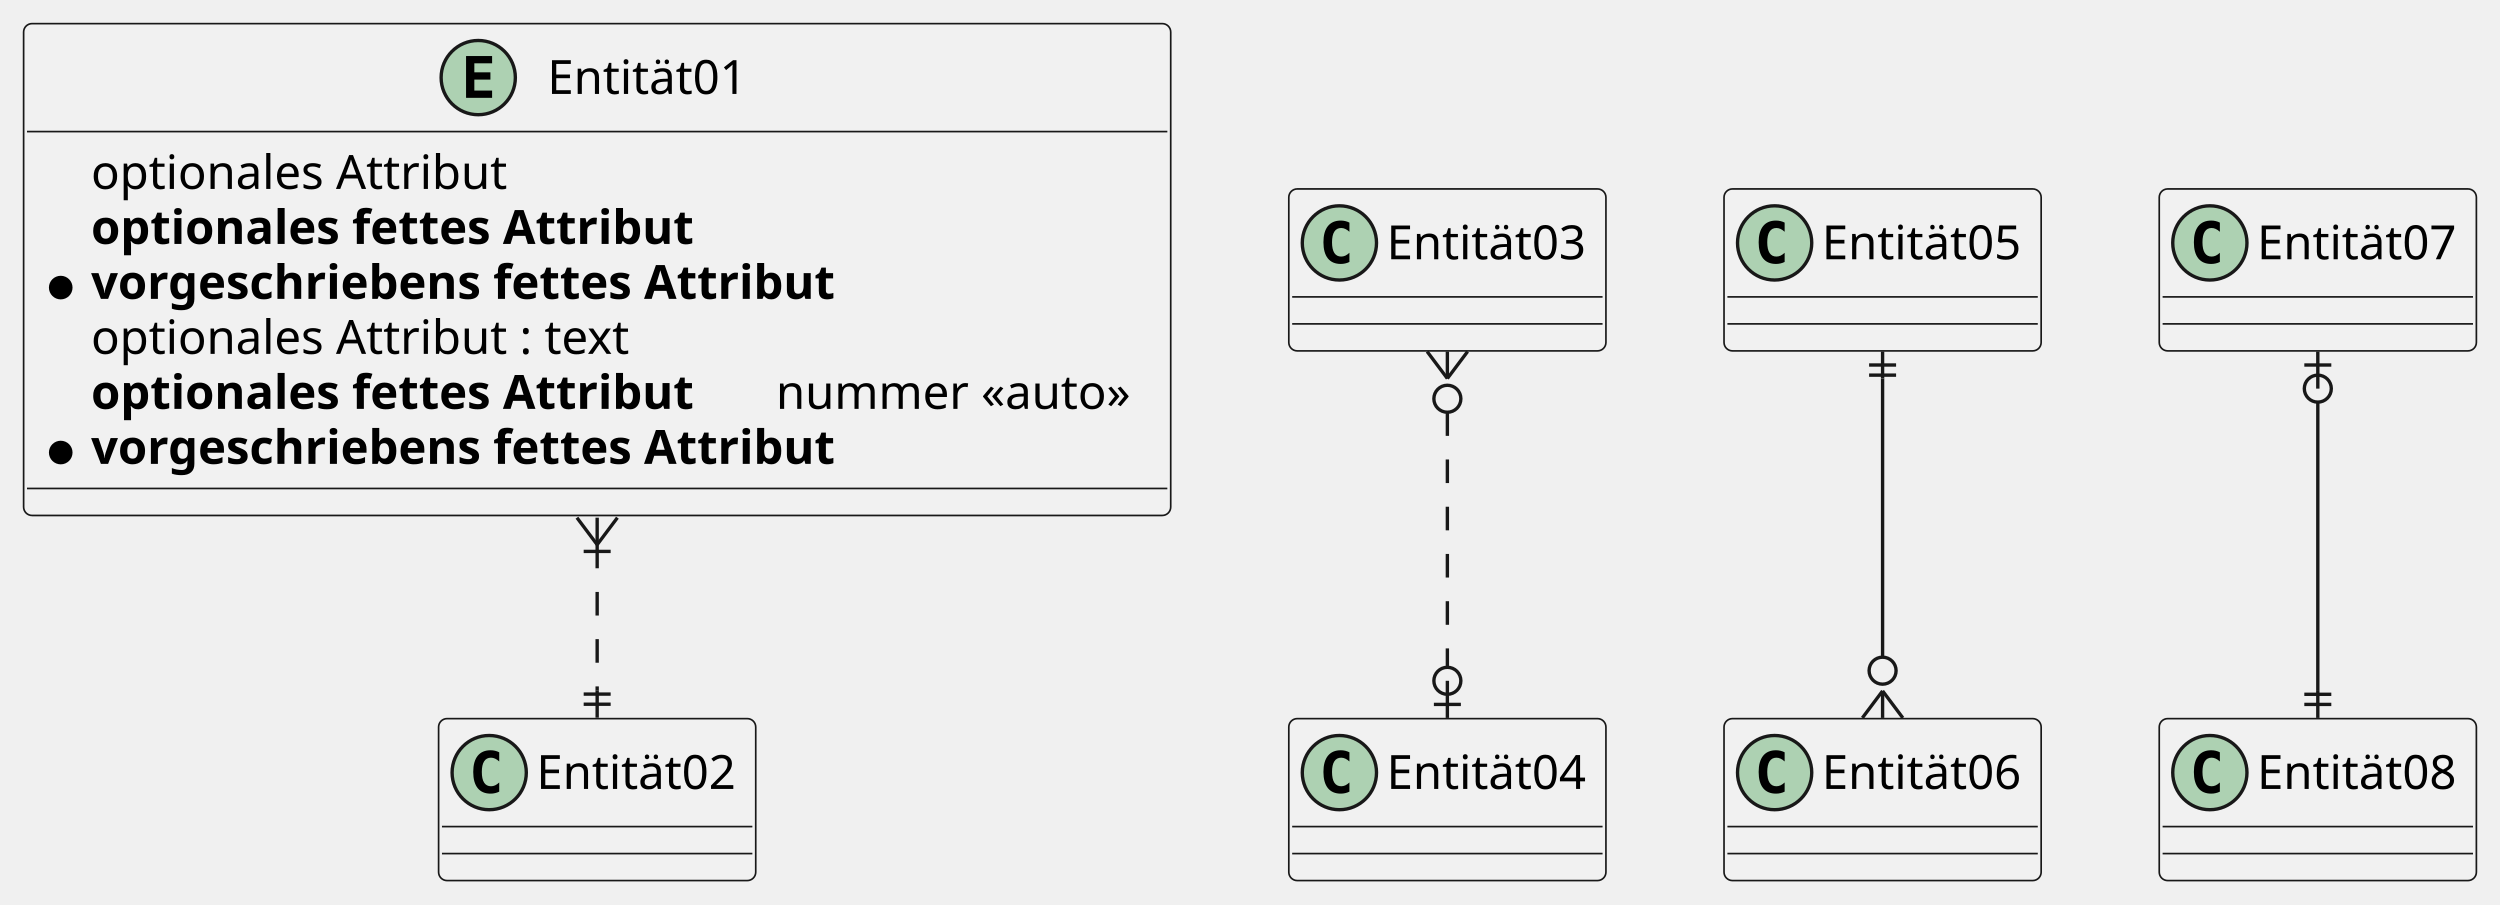
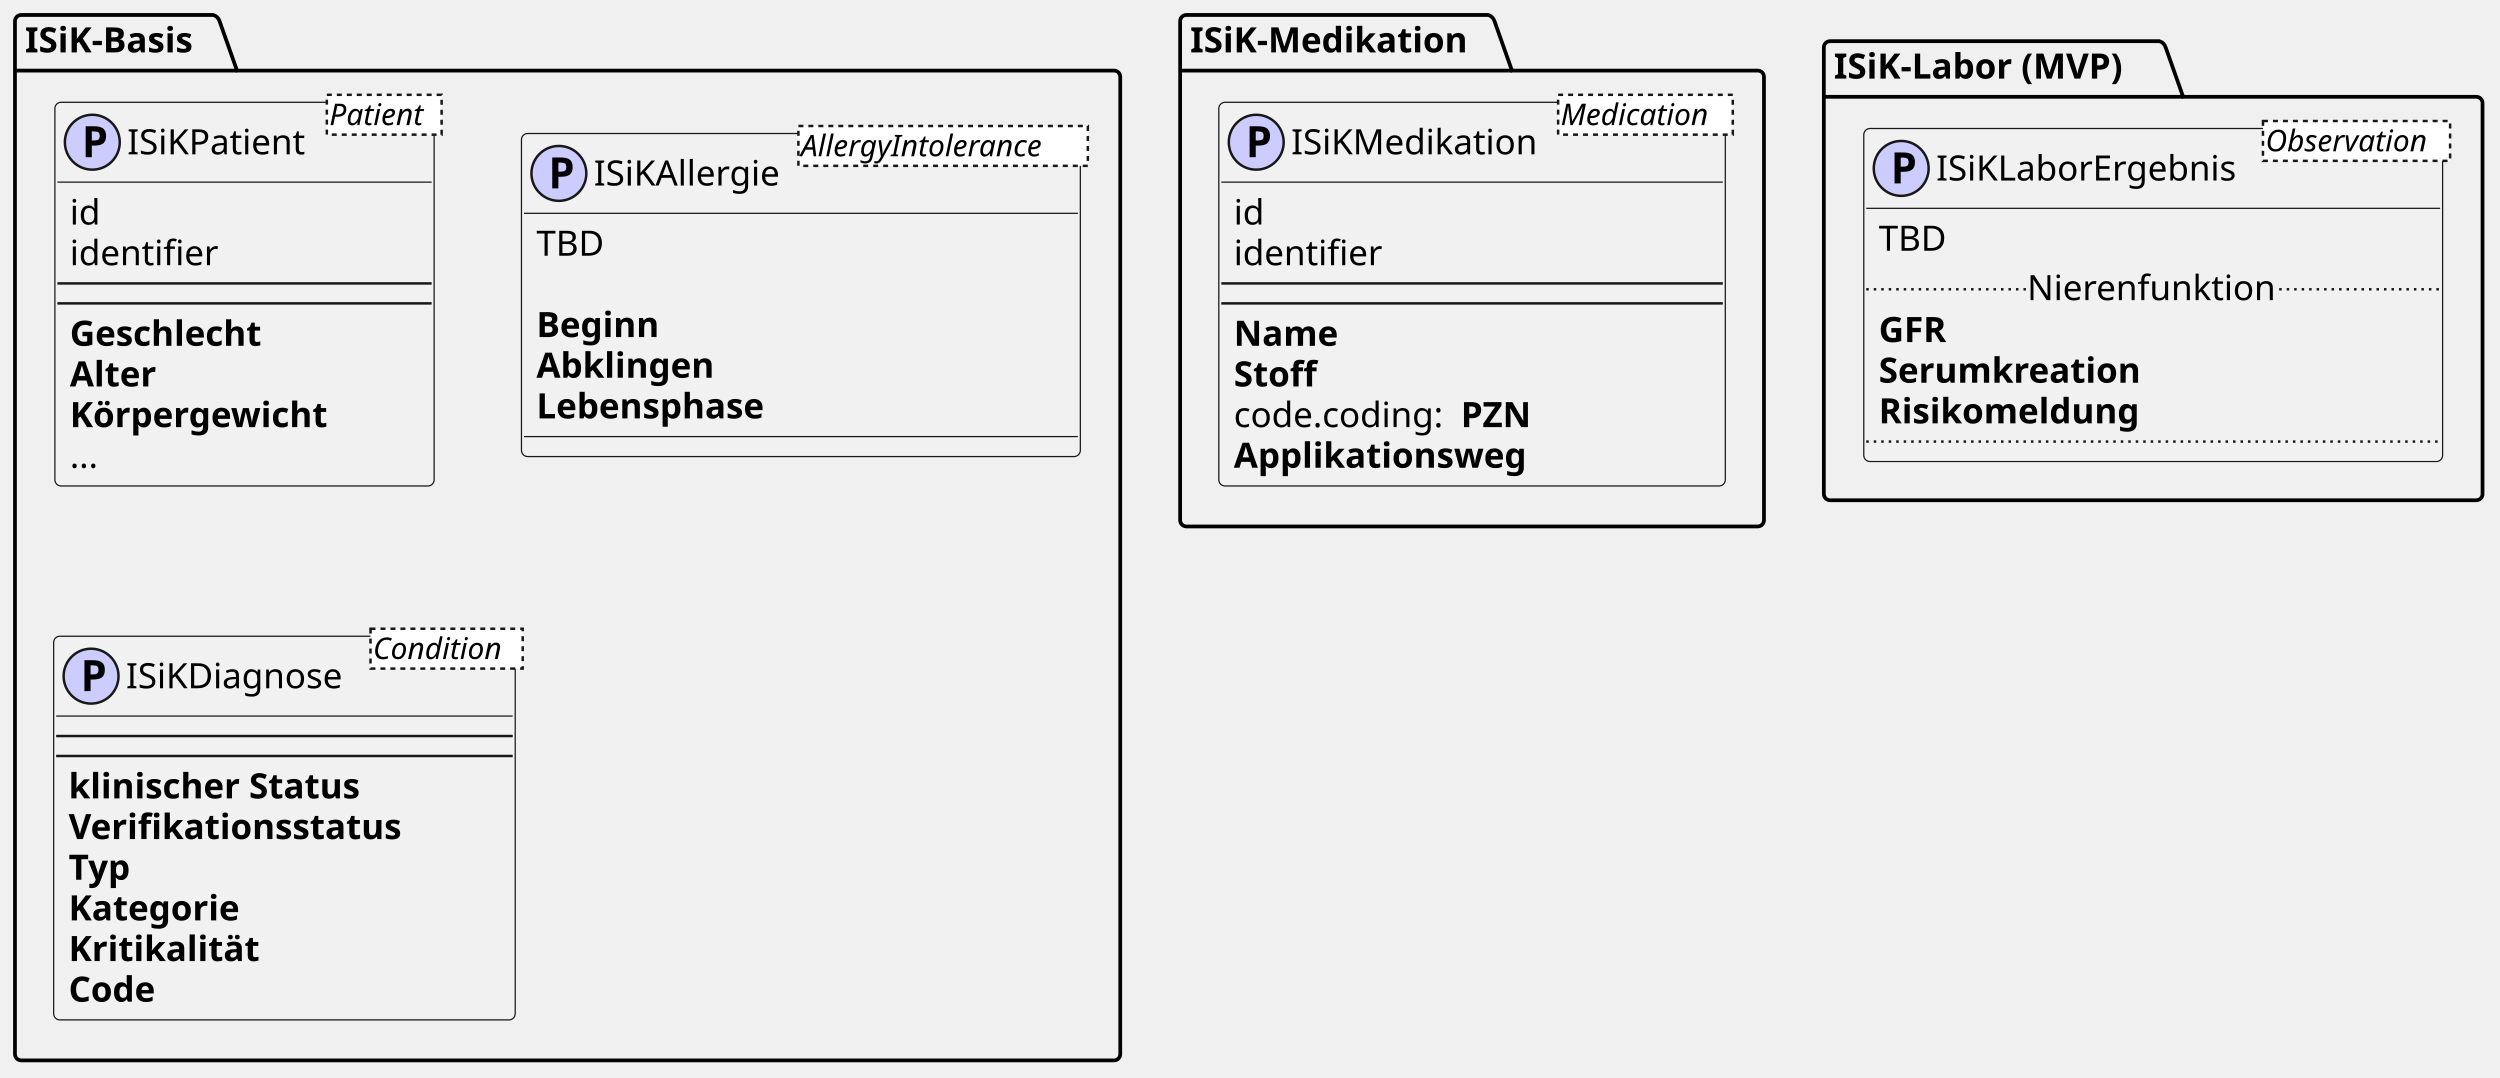
- <svg xmlns="http://www.w3.org/2000/svg" contentStyleType="text/css" height="268px" preserveAspectRatio="none" style="width:741px;height:268px;background:#FFFFFF;" version="1.1" viewBox="0 0 741 268" width="741px" zoomAndPan="magnify">
+ <svg xmlns="http://www.w3.org/2000/svg" contentStyleType="text/css" height="432px" preserveAspectRatio="none" style="width:1002px;height:432px;background:#FFFFFF;" version="1.1" viewBox="0 0 1002 432" width="1002px" zoomAndPan="magnify">
  <defs />
  <g>
-     <g id="elem_Entität01">
-       <rect codeLine="11" fill="#F1F1F1" height="145.781" id="Entität01" rx="2.5" ry="2.5" style="stroke:#181818;stroke-width:0.5;" width="340" x="7" y="7" />
-       <ellipse cx="141.75" cy="23" fill="#ADD1B2" rx="11" ry="11" style="stroke:#181818;stroke-width:1.0;" />
-       <path d="M145.859,29 L138.141,29 L138.141,16.609 L145.859,16.609 L145.859,18.766 L140.594,18.766 L140.594,21.438 L145.359,21.438 L145.359,23.594 L140.594,23.594 L140.594,26.844 L145.859,26.844 L145.859,29 Z " fill="#000000" />
-       <text fill="#000000" font-family="sans-serif" font-size="14" lengthAdjust="spacing" textLength="62" x="162.25" y="27.847">Entität01</text>
-       <line style="stroke:#181818;stroke-width:0.5;" x1="8" x2="346" y1="39" y2="39" />
-       <text fill="#000000" font-family="sans-serif" font-size="14" lengthAdjust="spacing" textLength="126" x="27" y="55.995">optionales Attribut</text>
-       <text fill="#000000" font-family="sans-serif" font-size="14" font-weight="bold" lengthAdjust="spacing" textLength="199" x="27" y="72.292">optionales fettes Attribut</text>
-       <ellipse cx="18" cy="85.242" fill="#000000" rx="3" ry="3" style="stroke:#000000;stroke-width:1.0;" />
-       <text fill="#000000" font-family="sans-serif" font-size="14" font-weight="bold" lengthAdjust="spacing" textLength="251" x="27" y="88.589">vorgeschriebens fettes Attribut</text>
-       <text fill="#000000" font-family="sans-serif" font-size="14" lengthAdjust="spacing" textLength="165" x="27" y="104.886">optionales Attribut : text</text>
-       <text fill="#000000" font-family="sans-serif" font-size="14" font-weight="bold" lengthAdjust="spacing" textLength="199" x="27" y="121.183">optionales fettes Attribut</text>
-       <text fill="#000000" font-family="sans-serif" font-size="14" lengthAdjust="spacing" textLength="111" x="230" y="121.183">nummer «auto»</text>
-       <ellipse cx="18" cy="134.133" fill="#000000" rx="3" ry="3" style="stroke:#000000;stroke-width:1.0;" />
-       <text fill="#000000" font-family="sans-serif" font-size="14" font-weight="bold" lengthAdjust="spacing" textLength="251" x="27" y="137.48">vorgeschriebens fettes Attribut</text>
-       <line style="stroke:#181818;stroke-width:0.5;" x1="8" x2="346" y1="144.781" y2="144.781" />
+     <g id="cluster_ISiK-Basis">
+       <path d="M8.5,6 L85.5,6 A3.75,3.75 0 0 1 88,8.5 L95,28.297 L446.5,28.297 A2.5,2.5 0 0 1 449,30.797 L449,422.5 A2.5,2.5 0 0 1 446.5,425 L8.5,425 A2.5,2.5 0 0 1 6,422.5 L6,8.5 A2.5,2.5 0 0 1 8.5,6 " fill="none" style="stroke:#000000;stroke-width:1.5;" />
+       <line style="stroke:#000000;stroke-width:1.5;" x1="6" x2="95" y1="28.297" y2="28.297" />
+       <text fill="#000000" font-family="sans-serif" font-size="14" font-weight="bold" lengthAdjust="spacing" textLength="76" x="10" y="20.995">ISiK-Basis</text>
    </g>
-     <g id="elem_Entität02">
-       <rect fill="#F1F1F1" height="48" id="Entität02" rx="2.5" ry="2.5" style="stroke:#181818;stroke-width:0.5;" width="94" x="130" y="213" />
-       <ellipse cx="145" cy="229" fill="#ADD1B2" rx="11" ry="11" style="stroke:#181818;stroke-width:1.0;" />
-       <path d="M147.969,234.641 Q147.391,234.938 146.75,235.078 Q146.109,235.234 145.406,235.234 Q142.906,235.234 141.578,233.594 Q140.266,231.938 140.266,228.812 Q140.266,225.688 141.578,224.031 Q142.906,222.375 145.406,222.375 Q146.109,222.375 146.75,222.531 Q147.406,222.688 147.969,222.984 L147.969,225.703 Q147.344,225.125 146.75,224.859 Q146.156,224.578 145.531,224.578 Q144.188,224.578 143.5,225.656 Q142.812,226.719 142.812,228.812 Q142.812,230.906 143.5,231.984 Q144.188,233.047 145.531,233.047 Q146.156,233.047 146.75,232.781 Q147.344,232.5 147.969,231.922 L147.969,234.641 Z " fill="#000000" />
-       <text fill="#000000" font-family="sans-serif" font-size="14" lengthAdjust="spacing" textLength="62" x="159" y="233.847">Entität02</text>
-       <line style="stroke:#181818;stroke-width:0.5;" x1="131" x2="223" y1="245" y2="245" />
-       <line style="stroke:#181818;stroke-width:0.5;" x1="131" x2="223" y1="253" y2="253" />
+     <g id="cluster_ISiK-Medikation">
+       <path d="M475.5,6 L596.5,6 A3.75,3.75 0 0 1 599,8.5 L606,28.297 L704.5,28.297 A2.5,2.5 0 0 1 707,30.797 L707,208.5 A2.5,2.5 0 0 1 704.5,211 L475.5,211 A2.5,2.5 0 0 1 473,208.5 L473,8.5 A2.5,2.5 0 0 1 475.5,6 " fill="none" style="stroke:#000000;stroke-width:1.5;" />
+       <line style="stroke:#000000;stroke-width:1.5;" x1="473" x2="606" y1="28.297" y2="28.297" />
+       <text fill="#000000" font-family="sans-serif" font-size="14" font-weight="bold" lengthAdjust="spacing" textLength="120" x="477" y="20.995">ISiK-Medikation</text>
    </g>
-     <g id="elem_Entität03">
-       <rect fill="#F1F1F1" height="48" id="Entität03" rx="2.5" ry="2.5" style="stroke:#181818;stroke-width:0.5;" width="94" x="382" y="56" />
-       <ellipse cx="397" cy="72" fill="#ADD1B2" rx="11" ry="11" style="stroke:#181818;stroke-width:1.0;" />
-       <path d="M399.969,77.641 Q399.391,77.938 398.75,78.078 Q398.109,78.234 397.406,78.234 Q394.906,78.234 393.578,76.594 Q392.266,74.938 392.266,71.812 Q392.266,68.688 393.578,67.031 Q394.906,65.375 397.406,65.375 Q398.109,65.375 398.75,65.531 Q399.406,65.688 399.969,65.984 L399.969,68.703 Q399.344,68.125 398.75,67.859 Q398.156,67.578 397.531,67.578 Q396.188,67.578 395.5,68.656 Q394.812,69.719 394.812,71.812 Q394.812,73.906 395.5,74.984 Q396.188,76.047 397.531,76.047 Q398.156,76.047 398.75,75.781 Q399.344,75.5 399.969,74.922 L399.969,77.641 Z " fill="#000000" />
-       <text fill="#000000" font-family="sans-serif" font-size="14" lengthAdjust="spacing" textLength="62" x="411" y="76.847">Entität03</text>
-       <line style="stroke:#181818;stroke-width:0.5;" x1="383" x2="475" y1="88" y2="88" />
-       <line style="stroke:#181818;stroke-width:0.5;" x1="383" x2="475" y1="96" y2="96" />
+     <g id="cluster_ISiK-Labor (MVP)">
+       <path d="M733.5,16.5 L865.5,16.5 A3.75,3.75 0 0 1 868,19 L875,38.797 L992.5,38.797 A2.5,2.5 0 0 1 995,41.297 L995,198 A2.5,2.5 0 0 1 992.5,200.5 L733.5,200.5 A2.5,2.5 0 0 1 731,198 L731,19 A2.5,2.5 0 0 1 733.5,16.5 " fill="none" style="stroke:#000000;stroke-width:1.5;" />
+       <line style="stroke:#000000;stroke-width:1.5;" x1="731" x2="875" y1="38.797" y2="38.797" />
+       <text fill="#000000" font-family="sans-serif" font-size="14" font-weight="bold" lengthAdjust="spacing" textLength="131" x="735" y="31.495">ISiK-Labor (MVP)</text>
    </g>
-     <g id="elem_Entität04">
-       <rect fill="#F1F1F1" height="48" id="Entität04" rx="2.5" ry="2.5" style="stroke:#181818;stroke-width:0.5;" width="94" x="382" y="213" />
-       <ellipse cx="397" cy="229" fill="#ADD1B2" rx="11" ry="11" style="stroke:#181818;stroke-width:1.0;" />
-       <path d="M399.969,234.641 Q399.391,234.938 398.75,235.078 Q398.109,235.234 397.406,235.234 Q394.906,235.234 393.578,233.594 Q392.266,231.938 392.266,228.812 Q392.266,225.688 393.578,224.031 Q394.906,222.375 397.406,222.375 Q398.109,222.375 398.75,222.531 Q399.406,222.688 399.969,222.984 L399.969,225.703 Q399.344,225.125 398.75,224.859 Q398.156,224.578 397.531,224.578 Q396.188,224.578 395.5,225.656 Q394.812,226.719 394.812,228.812 Q394.812,230.906 395.5,231.984 Q396.188,233.047 397.531,233.047 Q398.156,233.047 398.75,232.781 Q399.344,232.5 399.969,231.922 L399.969,234.641 Z " fill="#000000" />
-       <text fill="#000000" font-family="sans-serif" font-size="14" lengthAdjust="spacing" textLength="62" x="411" y="233.847">Entität04</text>
-       <line style="stroke:#181818;stroke-width:0.5;" x1="383" x2="475" y1="245" y2="245" />
-       <line style="stroke:#181818;stroke-width:0.5;" x1="383" x2="475" y1="253" y2="253" />
+     <g id="elem_ISiKPatient">
+       <rect codeLine="27" fill="#F1F1F1" height="153.781" id="ISiKPatient" rx="2.5" ry="2.5" style="stroke:#181818;stroke-width:0.5;" width="152" x="22" y="41" />
+       <ellipse cx="37" cy="57" fill="#CCCCFF" rx="11" ry="11" style="stroke:#181818;stroke-width:1.0;" />
+       <path d="M36.797,52.672 L36.797,56.297 L37.797,56.297 Q39,56.297 39.484,55.891 Q39.969,55.484 39.969,54.484 Q39.969,53.484 39.484,53.078 Q39,52.672 37.797,52.672 L36.797,52.672 Z M34.344,50.609 L37.703,50.609 Q40.266,50.609 41.391,51.531 Q42.516,52.438 42.516,54.484 Q42.516,56.531 41.391,57.453 Q40.266,58.359 37.703,58.359 L36.797,58.359 L36.797,63 L34.344,63 L34.344,50.609 Z " fill="#000000" />
+       <text fill="#000000" font-family="sans-serif" font-size="14" lengthAdjust="spacing" textLength="72" x="51" y="61.847">ISiKPatient</text>
+       <rect fill="#FFFFFF" height="15.969" style="stroke:#181818;stroke-width:1.0;stroke-dasharray:2.0,2.0;" width="46" x="131" y="38" />
+       <text fill="#000000" font-family="sans-serif" font-size="12" font-style="italic" lengthAdjust="spacing" textLength="44" x="132" y="50.139">Patient</text>
+       <line style="stroke:#181818;stroke-width:0.5;" x1="23" x2="173" y1="73" y2="73" />
+       <text fill="#000000" font-family="sans-serif" font-size="14" lengthAdjust="spacing" textLength="12" x="28" y="89.995">id</text>
+       <text fill="#000000" font-family="sans-serif" font-size="14" lengthAdjust="spacing" textLength="59" x="28" y="106.292">identifier</text>
+       <line style="stroke:#181818;stroke-width:1.0;" x1="23" x2="173" y1="113.594" y2="113.594" />
+       <line style="stroke:#181818;stroke-width:1.0;" x1="23" x2="173" y1="121.594" y2="121.594" />
+       <text fill="#000000" font-family="sans-serif" font-size="14" font-weight="bold" lengthAdjust="spacing" textLength="89" x="28" y="138.589">Geschlecht</text>
+       <text fill="#000000" font-family="sans-serif" font-size="14" font-weight="bold" lengthAdjust="spacing" textLength="38" x="28" y="154.886">Alter</text>
+       <text fill="#000000" font-family="sans-serif" font-size="14" font-weight="bold" lengthAdjust="spacing" textLength="118" x="28" y="171.183">Körpergewicht</text>
+       <text fill="#000000" font-family="sans-serif" font-size="14" lengthAdjust="spacing" textLength="12" x="28" y="187.48">...</text>
    </g>
-     <g id="elem_Entität05">
-       <rect fill="#F1F1F1" height="48" id="Entität05" rx="2.5" ry="2.5" style="stroke:#181818;stroke-width:0.5;" width="94" x="511" y="56" />
-       <ellipse cx="526" cy="72" fill="#ADD1B2" rx="11" ry="11" style="stroke:#181818;stroke-width:1.0;" />
-       <path d="M528.969,77.641 Q528.391,77.938 527.75,78.078 Q527.109,78.234 526.406,78.234 Q523.906,78.234 522.578,76.594 Q521.266,74.938 521.266,71.812 Q521.266,68.688 522.578,67.031 Q523.906,65.375 526.406,65.375 Q527.109,65.375 527.75,65.531 Q528.406,65.688 528.969,65.984 L528.969,68.703 Q528.344,68.125 527.75,67.859 Q527.156,67.578 526.531,67.578 Q525.188,67.578 524.5,68.656 Q523.812,69.719 523.812,71.812 Q523.812,73.906 524.5,74.984 Q525.188,76.047 526.531,76.047 Q527.156,76.047 527.75,75.781 Q528.344,75.5 528.969,74.922 L528.969,77.641 Z " fill="#000000" />
-       <text fill="#000000" font-family="sans-serif" font-size="14" lengthAdjust="spacing" textLength="62" x="540" y="76.847">Entität05</text>
-       <line style="stroke:#181818;stroke-width:0.5;" x1="512" x2="604" y1="88" y2="88" />
-       <line style="stroke:#181818;stroke-width:0.5;" x1="512" x2="604" y1="96" y2="96" />
+     <g id="elem_ISiKAllergie">
+       <rect codeLine="37" fill="#F1F1F1" height="129.484" id="ISiKAllergie" rx="2.5" ry="2.5" style="stroke:#181818;stroke-width:0.5;" width="224" x="209" y="53.5" />
+       <ellipse cx="224" cy="69.5" fill="#CCCCFF" rx="11" ry="11" style="stroke:#181818;stroke-width:1.0;" />
+       <path d="M223.797,65.172 L223.797,68.797 L224.797,68.797 Q226,68.797 226.484,68.391 Q226.969,67.984 226.969,66.984 Q226.969,65.984 226.484,65.578 Q226,65.172 224.797,65.172 L223.797,65.172 Z M221.344,63.109 L224.703,63.109 Q227.266,63.109 228.391,64.031 Q229.516,64.938 229.516,66.984 Q229.516,69.031 228.391,69.953 Q227.266,70.859 224.703,70.859 L223.797,70.859 L223.797,75.5 L221.344,75.5 L221.344,63.109 Z " fill="#000000" />
+       <text fill="#000000" font-family="sans-serif" font-size="14" lengthAdjust="spacing" textLength="74" x="238" y="74.347">ISiKAllergie</text>
+       <rect fill="#FFFFFF" height="15.969" style="stroke:#181818;stroke-width:1.0;stroke-dasharray:2.0,2.0;" width="116" x="320" y="50.5" />
+       <text fill="#000000" font-family="sans-serif" font-size="12" font-style="italic" lengthAdjust="spacing" textLength="114" x="321" y="62.639">AllergyIntolerance</text>
+       <line style="stroke:#181818;stroke-width:0.5;" x1="210" x2="432" y1="85.5" y2="85.5" />
+       <text fill="#000000" font-family="sans-serif" font-size="14" lengthAdjust="spacing" textLength="30" x="215" y="102.495">TBD</text>
+       <text fill="#000000" font-family="sans-serif" font-size="14" lengthAdjust="spacing" textLength="4" x="215" y="118.792"> </text>
+       <text fill="#000000" font-family="sans-serif" font-size="14" font-weight="bold" lengthAdjust="spacing" textLength="54" x="215" y="135.089">Beginn</text>
+       <text fill="#000000" font-family="sans-serif" font-size="14" font-weight="bold" lengthAdjust="spacing" textLength="78" x="215" y="151.386">Abklingen</text>
+       <text fill="#000000" font-family="sans-serif" font-size="14" font-weight="bold" lengthAdjust="spacing" textLength="106" x="215" y="167.683">Lebensphase</text>
+       <line style="stroke:#181818;stroke-width:0.5;" x1="210" x2="432" y1="174.984" y2="174.984" />
    </g>
-     <g id="elem_Entität06">
-       <rect fill="#F1F1F1" height="48" id="Entität06" rx="2.5" ry="2.5" style="stroke:#181818;stroke-width:0.5;" width="94" x="511" y="213" />
-       <ellipse cx="526" cy="229" fill="#ADD1B2" rx="11" ry="11" style="stroke:#181818;stroke-width:1.0;" />
-       <path d="M528.969,234.641 Q528.391,234.938 527.75,235.078 Q527.109,235.234 526.406,235.234 Q523.906,235.234 522.578,233.594 Q521.266,231.938 521.266,228.812 Q521.266,225.688 522.578,224.031 Q523.906,222.375 526.406,222.375 Q527.109,222.375 527.75,222.531 Q528.406,222.688 528.969,222.984 L528.969,225.703 Q528.344,225.125 527.75,224.859 Q527.156,224.578 526.531,224.578 Q525.188,224.578 524.5,225.656 Q523.812,226.719 523.812,228.812 Q523.812,230.906 524.5,231.984 Q525.188,233.047 526.531,233.047 Q527.156,233.047 527.75,232.781 Q528.344,232.5 528.969,231.922 L528.969,234.641 Z " fill="#000000" />
-       <text fill="#000000" font-family="sans-serif" font-size="14" lengthAdjust="spacing" textLength="62" x="540" y="233.847">Entität06</text>
-       <line style="stroke:#181818;stroke-width:0.5;" x1="512" x2="604" y1="245" y2="245" />
-       <line style="stroke:#181818;stroke-width:0.5;" x1="512" x2="604" y1="253" y2="253" />
+     <g id="elem_ISiKDiagnose">
+       <rect codeLine="44" fill="#F1F1F1" height="153.781" id="ISiKDiagnose" rx="2.5" ry="2.5" style="stroke:#181818;stroke-width:0.5;" width="185" x="21.5" y="255" />
+       <ellipse cx="36.5" cy="271" fill="#CCCCFF" rx="11" ry="11" style="stroke:#181818;stroke-width:1.0;" />
+       <path d="M36.297,266.672 L36.297,270.297 L37.297,270.297 Q38.5,270.297 38.984,269.891 Q39.469,269.484 39.469,268.484 Q39.469,267.484 38.984,267.078 Q38.5,266.672 37.297,266.672 L36.297,266.672 Z M33.844,264.609 L37.203,264.609 Q39.766,264.609 40.891,265.531 Q42.016,266.438 42.016,268.484 Q42.016,270.531 40.891,271.453 Q39.766,272.359 37.203,272.359 L36.297,272.359 L36.297,277 L33.844,277 L33.844,264.609 Z " fill="#000000" />
+       <text fill="#000000" font-family="sans-serif" font-size="14" lengthAdjust="spacing" textLength="90" x="50.5" y="275.847">ISiKDiagnose</text>
+       <rect fill="#FFFFFF" height="15.969" style="stroke:#181818;stroke-width:1.0;stroke-dasharray:2.0,2.0;" width="61" x="148.5" y="252" />
+       <text fill="#000000" font-family="sans-serif" font-size="12" font-style="italic" lengthAdjust="spacing" textLength="59" x="149.5" y="264.139">Condition</text>
+       <line style="stroke:#181818;stroke-width:0.5;" x1="22.5" x2="205.5" y1="287" y2="287" />
+       <line style="stroke:#181818;stroke-width:1.0;" x1="22.5" x2="205.5" y1="295" y2="295" />
+       <line style="stroke:#181818;stroke-width:1.0;" x1="22.5" x2="205.5" y1="303" y2="303" />
+       <text fill="#000000" font-family="sans-serif" font-size="14" font-weight="bold" lengthAdjust="spacing" textLength="131" x="27.5" y="319.995">klinischer Status</text>
+       <text fill="#000000" font-family="sans-serif" font-size="14" font-weight="bold" lengthAdjust="spacing" textLength="148" x="27.5" y="336.292">Verifikationsstatus</text>
+       <text fill="#000000" font-family="sans-serif" font-size="14" font-weight="bold" lengthAdjust="spacing" textLength="29" x="27.5" y="352.589">Typ</text>
+       <text fill="#000000" font-family="sans-serif" font-size="14" font-weight="bold" lengthAdjust="spacing" textLength="77" x="27.5" y="368.886">Kategorie</text>
+       <text fill="#000000" font-family="sans-serif" font-size="14" font-weight="bold" lengthAdjust="spacing" textLength="79" x="27.5" y="385.183">Kritikalität</text>
+       <text fill="#000000" font-family="sans-serif" font-size="14" font-weight="bold" lengthAdjust="spacing" textLength="41" x="27.5" y="401.479">Code</text>
    </g>
-     <g id="elem_Entität07">
-       <rect fill="#F1F1F1" height="48" id="Entität07" rx="2.5" ry="2.5" style="stroke:#181818;stroke-width:0.5;" width="94" x="640" y="56" />
-       <ellipse cx="655" cy="72" fill="#ADD1B2" rx="11" ry="11" style="stroke:#181818;stroke-width:1.0;" />
-       <path d="M657.969,77.641 Q657.391,77.938 656.75,78.078 Q656.109,78.234 655.406,78.234 Q652.906,78.234 651.578,76.594 Q650.266,74.938 650.266,71.812 Q650.266,68.688 651.578,67.031 Q652.906,65.375 655.406,65.375 Q656.109,65.375 656.75,65.531 Q657.406,65.688 657.969,65.984 L657.969,68.703 Q657.344,68.125 656.75,67.859 Q656.156,67.578 655.531,67.578 Q654.188,67.578 653.5,68.656 Q652.812,69.719 652.812,71.812 Q652.812,73.906 653.5,74.984 Q654.188,76.047 655.531,76.047 Q656.156,76.047 656.75,75.781 Q657.344,75.5 657.969,74.922 L657.969,77.641 Z " fill="#000000" />
-       <text fill="#000000" font-family="sans-serif" font-size="14" lengthAdjust="spacing" textLength="62" x="669" y="76.847">Entität07</text>
-       <line style="stroke:#181818;stroke-width:0.5;" x1="641" x2="733" y1="88" y2="88" />
-       <line style="stroke:#181818;stroke-width:0.5;" x1="641" x2="733" y1="96" y2="96" />
+     <g id="elem_ISiKMedikation">
+       <rect codeLine="57" fill="#F1F1F1" height="153.781" id="ISiKMedikation" rx="2.5" ry="2.5" style="stroke:#181818;stroke-width:0.5;" width="203" x="488.5" y="41" />
+       <ellipse cx="503.5" cy="57" fill="#CCCCFF" rx="11" ry="11" style="stroke:#181818;stroke-width:1.0;" />
+       <path d="M503.297,52.672 L503.297,56.297 L504.297,56.297 Q505.5,56.297 505.984,55.891 Q506.469,55.484 506.469,54.484 Q506.469,53.484 505.984,53.078 Q505.5,52.672 504.297,52.672 L503.297,52.672 Z M500.844,50.609 L504.203,50.609 Q506.766,50.609 507.891,51.531 Q509.016,52.438 509.016,54.484 Q509.016,56.531 507.891,57.453 Q506.766,58.359 504.203,58.359 L503.297,58.359 L503.297,63 L500.844,63 L500.844,50.609 Z " fill="#000000" />
+       <text fill="#000000" font-family="sans-serif" font-size="14" lengthAdjust="spacing" textLength="99" x="517.5" y="61.847">ISiKMedikation</text>
+       <rect fill="#FFFFFF" height="15.969" style="stroke:#181818;stroke-width:1.0;stroke-dasharray:2.0,2.0;" width="70" x="624.5" y="38" />
+       <text fill="#000000" font-family="sans-serif" font-size="12" font-style="italic" lengthAdjust="spacing" textLength="68" x="625.5" y="50.139">Medication</text>
+       <line style="stroke:#181818;stroke-width:0.5;" x1="489.5" x2="690.5" y1="73" y2="73" />
+       <text fill="#000000" font-family="sans-serif" font-size="14" lengthAdjust="spacing" textLength="12" x="494.5" y="89.995">id</text>
+       <text fill="#000000" font-family="sans-serif" font-size="14" lengthAdjust="spacing" textLength="59" x="494.5" y="106.292">identifier</text>
+       <line style="stroke:#181818;stroke-width:1.0;" x1="489.5" x2="690.5" y1="113.594" y2="113.594" />
+       <line style="stroke:#181818;stroke-width:1.0;" x1="489.5" x2="690.5" y1="121.594" y2="121.594" />
+       <text fill="#000000" font-family="sans-serif" font-size="14" font-weight="bold" lengthAdjust="spacing" textLength="44" x="494.5" y="138.589">Name</text>
+       <text fill="#000000" font-family="sans-serif" font-size="14" font-weight="bold" lengthAdjust="spacing" textLength="38" x="494.5" y="154.886">Stoff</text>
+       <text fill="#000000" font-family="sans-serif" font-size="14" lengthAdjust="spacing" textLength="91" x="494.5" y="171.183">code.coding:</text>
+       <text fill="#000000" font-family="sans-serif" font-size="14" font-weight="bold" lengthAdjust="spacing" textLength="32" x="585.5" y="171.183">PZN</text>
+       <text fill="#000000" font-family="sans-serif" font-size="14" font-weight="bold" lengthAdjust="spacing" textLength="130" x="494.5" y="187.48">Applikationsweg</text>
    </g>
-     <g id="elem_Entität08">
-       <rect fill="#F1F1F1" height="48" id="Entität08" rx="2.5" ry="2.5" style="stroke:#181818;stroke-width:0.5;" width="94" x="640" y="213" />
-       <ellipse cx="655" cy="229" fill="#ADD1B2" rx="11" ry="11" style="stroke:#181818;stroke-width:1.0;" />
-       <path d="M657.969,234.641 Q657.391,234.938 656.75,235.078 Q656.109,235.234 655.406,235.234 Q652.906,235.234 651.578,233.594 Q650.266,231.938 650.266,228.812 Q650.266,225.688 651.578,224.031 Q652.906,222.375 655.406,222.375 Q656.109,222.375 656.75,222.531 Q657.406,222.688 657.969,222.984 L657.969,225.703 Q657.344,225.125 656.75,224.859 Q656.156,224.578 655.531,224.578 Q654.188,224.578 653.5,225.656 Q652.812,226.719 652.812,228.812 Q652.812,230.906 653.5,231.984 Q654.188,233.047 655.531,233.047 Q656.156,233.047 656.75,232.781 Q657.344,232.5 657.969,231.922 L657.969,234.641 Z " fill="#000000" />
-       <text fill="#000000" font-family="sans-serif" font-size="14" lengthAdjust="spacing" textLength="62" x="669" y="233.847">Entität08</text>
-       <line style="stroke:#181818;stroke-width:0.5;" x1="641" x2="733" y1="245" y2="245" />
-       <line style="stroke:#181818;stroke-width:0.5;" x1="641" x2="733" y1="253" y2="253" />
-     </g>
-     <g id="link_Entität01_Entität02">
-       <path codeLine="16" d="M177,161.44 C177,182.83 177,188.72 177,204.73 " fill="none" id="Entität01-Entität02" style="stroke:#181818;stroke-width:1.0;stroke-dasharray:7.0,7.0;" />
-       <line style="stroke:#181818;stroke-width:1.0;" x1="177" x2="171" y1="161.44" y2="153.44" />
-       <line style="stroke:#181818;stroke-width:1.0;" x1="177" x2="183" y1="161.44" y2="153.44" />
-       <line style="stroke:#181818;stroke-width:1.0;" x1="177" x2="177" y1="161.44" y2="153.44" />
-       <line style="stroke:#181818;stroke-width:1.0;" x1="173" x2="181" y1="163.44" y2="163.44" />
-       <line style="stroke:#181818;stroke-width:1.0;" x1="181" x2="173" y1="208.73" y2="208.73" />
-       <line style="stroke:#181818;stroke-width:1.0;" x1="181" x2="173" y1="205.73" y2="205.73" />
-       <line style="stroke:#181818;stroke-width:1.0;" x1="177" x2="177" y1="204.73" y2="212.73" />
-     </g>
-     <g id="link_Entität03_Entität04">
-       <path codeLine="17" d="M429,122.19 C429,151.69 429,168.27 429,197.79 " fill="none" id="Entität03-Entität04" style="stroke:#181818;stroke-width:1.0;stroke-dasharray:7.0,7.0;" />
-       <line style="stroke:#181818;stroke-width:1.0;" x1="429" x2="423" y1="112.19" y2="104.19" />
-       <line style="stroke:#181818;stroke-width:1.0;" x1="429" x2="435" y1="112.19" y2="104.19" />
-       <line style="stroke:#181818;stroke-width:1.0;" x1="429" x2="429" y1="112.19" y2="104.19" />
-       <ellipse cx="429" cy="118.19" fill="none" rx="4" ry="4" style="stroke:#181818;stroke-width:1.0;" />
-       <line style="stroke:#181818;stroke-width:1.0;" x1="429" x2="429" y1="201.79" y2="212.79" />
-       <ellipse cx="429" cy="201.79" fill="none" rx="4" ry="4" style="stroke:#181818;stroke-width:1.0;" />
-       <line style="stroke:#181818;stroke-width:1.0;" x1="433" x2="425" y1="208.79" y2="208.79" />
-     </g>
-     <g id="link_Entität05_Entität06">
-       <path codeLine="18" d="M558,112.19 C558,141.69 558,165.27 558,194.79 " fill="none" id="Entität05-Entität06" style="stroke:#181818;stroke-width:1.0;" />
-       <line style="stroke:#181818;stroke-width:1.0;" x1="554" x2="562" y1="108.19" y2="108.19" />
-       <line style="stroke:#181818;stroke-width:1.0;" x1="554" x2="562" y1="111.19" y2="111.19" />
-       <line style="stroke:#181818;stroke-width:1.0;" x1="558" x2="558" y1="112.19" y2="104.19" />
-       <line style="stroke:#181818;stroke-width:1.0;" x1="558" x2="564" y1="204.79" y2="212.79" />
-       <line style="stroke:#181818;stroke-width:1.0;" x1="558" x2="552" y1="204.79" y2="212.79" />
-       <line style="stroke:#181818;stroke-width:1.0;" x1="558" x2="558" y1="204.79" y2="212.79" />
-       <ellipse cx="558" cy="198.79" fill="none" rx="4" ry="4" style="stroke:#181818;stroke-width:1.0;" />
-     </g>
-     <g id="link_Entität07_Entität08">
-       <path codeLine="19" d="M687,119.19 C687,148.69 687,175.27 687,204.79 " fill="none" id="Entität07-Entität08" style="stroke:#181818;stroke-width:1.0;" />
-       <line style="stroke:#181818;stroke-width:1.0;" x1="687" x2="687" y1="115.19" y2="104.19" />
-       <ellipse cx="687" cy="115.19" fill="none" rx="4" ry="4" style="stroke:#181818;stroke-width:1.0;" />
-       <line style="stroke:#181818;stroke-width:1.0;" x1="683" x2="691" y1="108.19" y2="108.19" />
-       <line style="stroke:#181818;stroke-width:1.0;" x1="691" x2="683" y1="208.79" y2="208.79" />
-       <line style="stroke:#181818;stroke-width:1.0;" x1="691" x2="683" y1="205.79" y2="205.79" />
-       <line style="stroke:#181818;stroke-width:1.0;" x1="687" x2="687" y1="204.79" y2="212.79" />
+     <g id="elem_ISiKLaborErgebnis">
+       <rect codeLine="70" fill="#F1F1F1" height="133.484" id="ISiKLaborErgebnis" rx="2.5" ry="2.5" style="stroke:#181818;stroke-width:0.5;" width="232" x="747" y="51.5" />
+       <ellipse cx="762" cy="67.5" fill="#CCCCFF" rx="11" ry="11" style="stroke:#181818;stroke-width:1.0;" />
+       <path d="M761.797,63.172 L761.797,66.797 L762.797,66.797 Q764,66.797 764.484,66.391 Q764.969,65.984 764.969,64.984 Q764.969,63.984 764.484,63.578 Q764,63.172 762.797,63.172 L761.797,63.172 Z M759.344,61.109 L762.703,61.109 Q765.266,61.109 766.391,62.031 Q767.516,62.938 767.516,64.984 Q767.516,67.031 766.391,67.953 Q765.266,68.859 762.703,68.859 L761.797,68.859 L761.797,73.5 L759.344,73.5 L759.344,61.109 Z " fill="#000000" />
+       <text fill="#000000" font-family="sans-serif" font-size="14" lengthAdjust="spacing" textLength="123" x="776" y="72.347">ISiKLaborErgebnis</text>
+       <rect fill="#FFFFFF" height="15.969" style="stroke:#181818;stroke-width:1.0;stroke-dasharray:2.0,2.0;" width="75" x="907" y="48.5" />
+       <text fill="#000000" font-family="sans-serif" font-size="12" font-style="italic" lengthAdjust="spacing" textLength="73" x="908" y="60.639">Observation</text>
+       <line style="stroke:#181818;stroke-width:0.5;" x1="748" x2="978" y1="83.5" y2="83.5" />
+       <text fill="#000000" font-family="sans-serif" font-size="14" lengthAdjust="spacing" textLength="30" x="753" y="100.495">TBD</text>
+       <text fill="#000000" font-family="sans-serif" font-size="14" font-weight="bold" lengthAdjust="spacing" textLength="31" x="753" y="137.089">GFR</text>
+       <text fill="#000000" font-family="sans-serif" font-size="14" font-weight="bold" lengthAdjust="spacing" textLength="116" x="753" y="153.386">Serumkreation</text>
+       <text fill="#000000" font-family="sans-serif" font-size="14" font-weight="bold" lengthAdjust="spacing" textLength="114" x="753" y="169.683">Risikomeldung</text>
+       <line style="stroke:#181818;stroke-width:1.0;stroke-dasharray:1.0,2.0;" x1="748" x2="812.5" y1="115.945" y2="115.945" />
+       <text fill="#000000" font-family="sans-serif" font-size="14" lengthAdjust="spacing" textLength="101" x="812.5" y="120.292">Nierenfunktion</text>
+       <line style="stroke:#181818;stroke-width:1.0;stroke-dasharray:1.0,2.0;" x1="913.5" x2="978" y1="115.945" y2="115.945" />
+       <line style="stroke:#181818;stroke-width:1.0;stroke-dasharray:1.0,2.0;" x1="748" x2="978" y1="176.984" y2="176.984" />
    </g>
  </g>
</svg>
